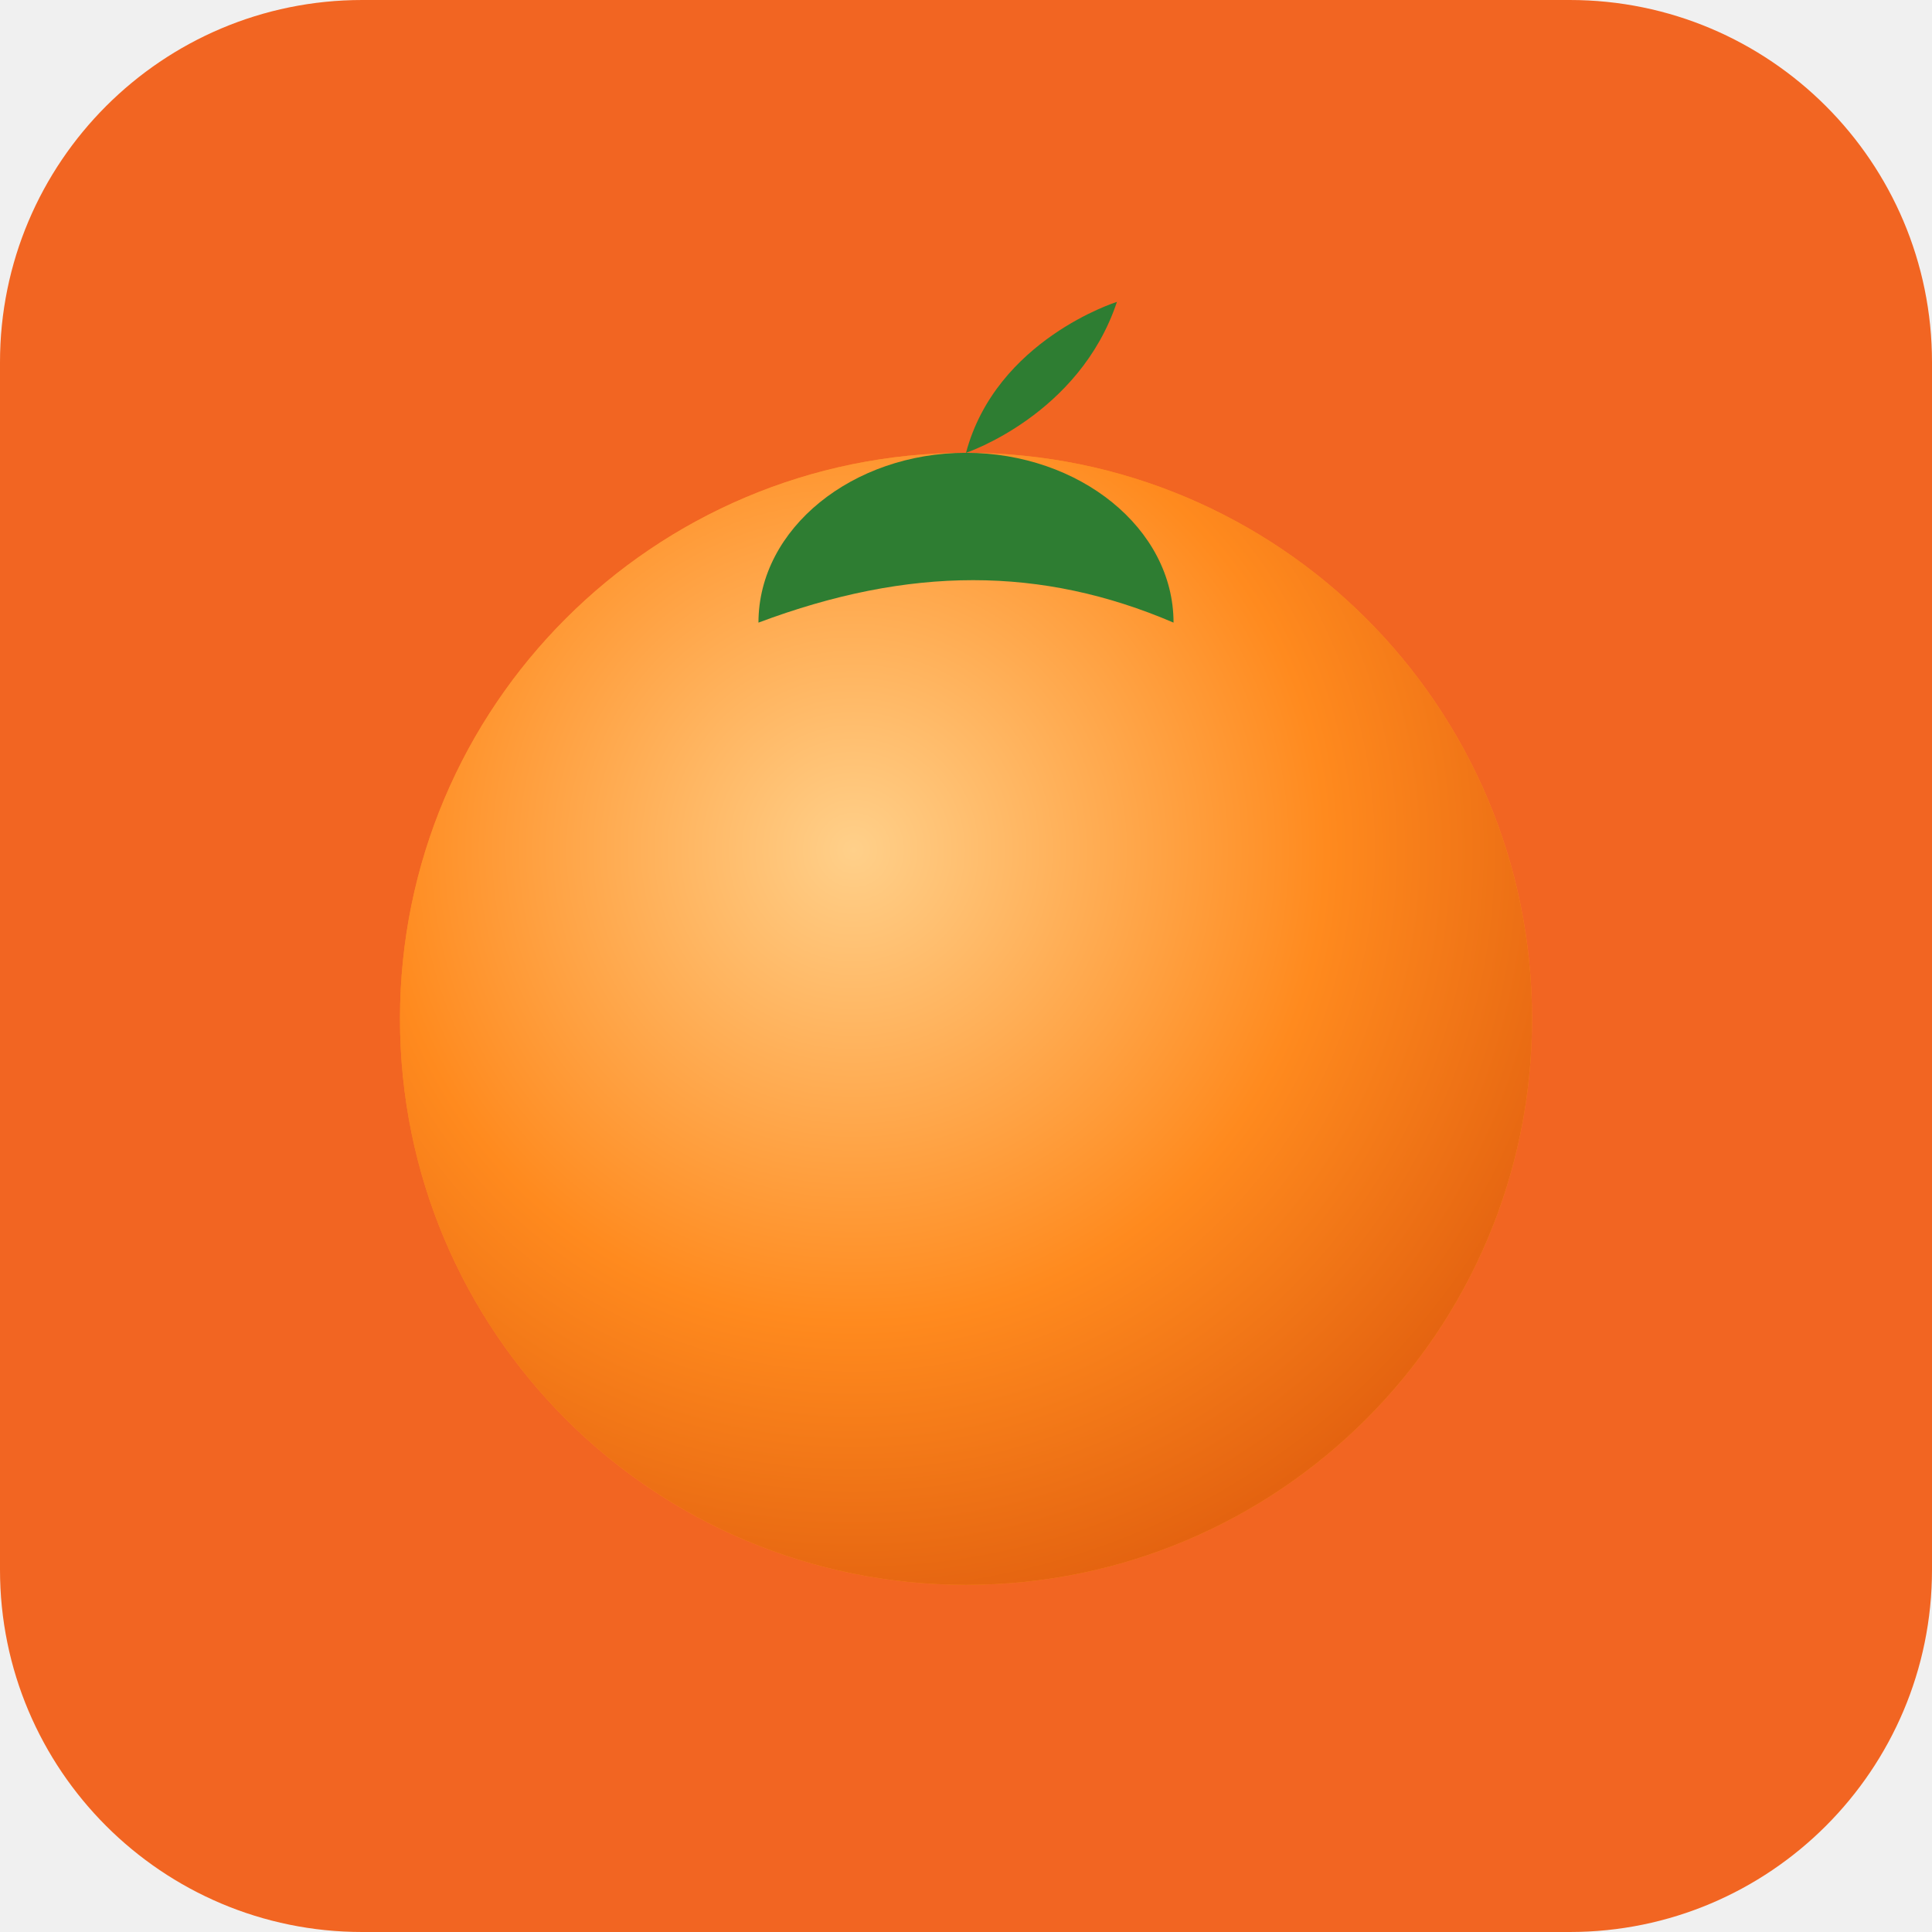
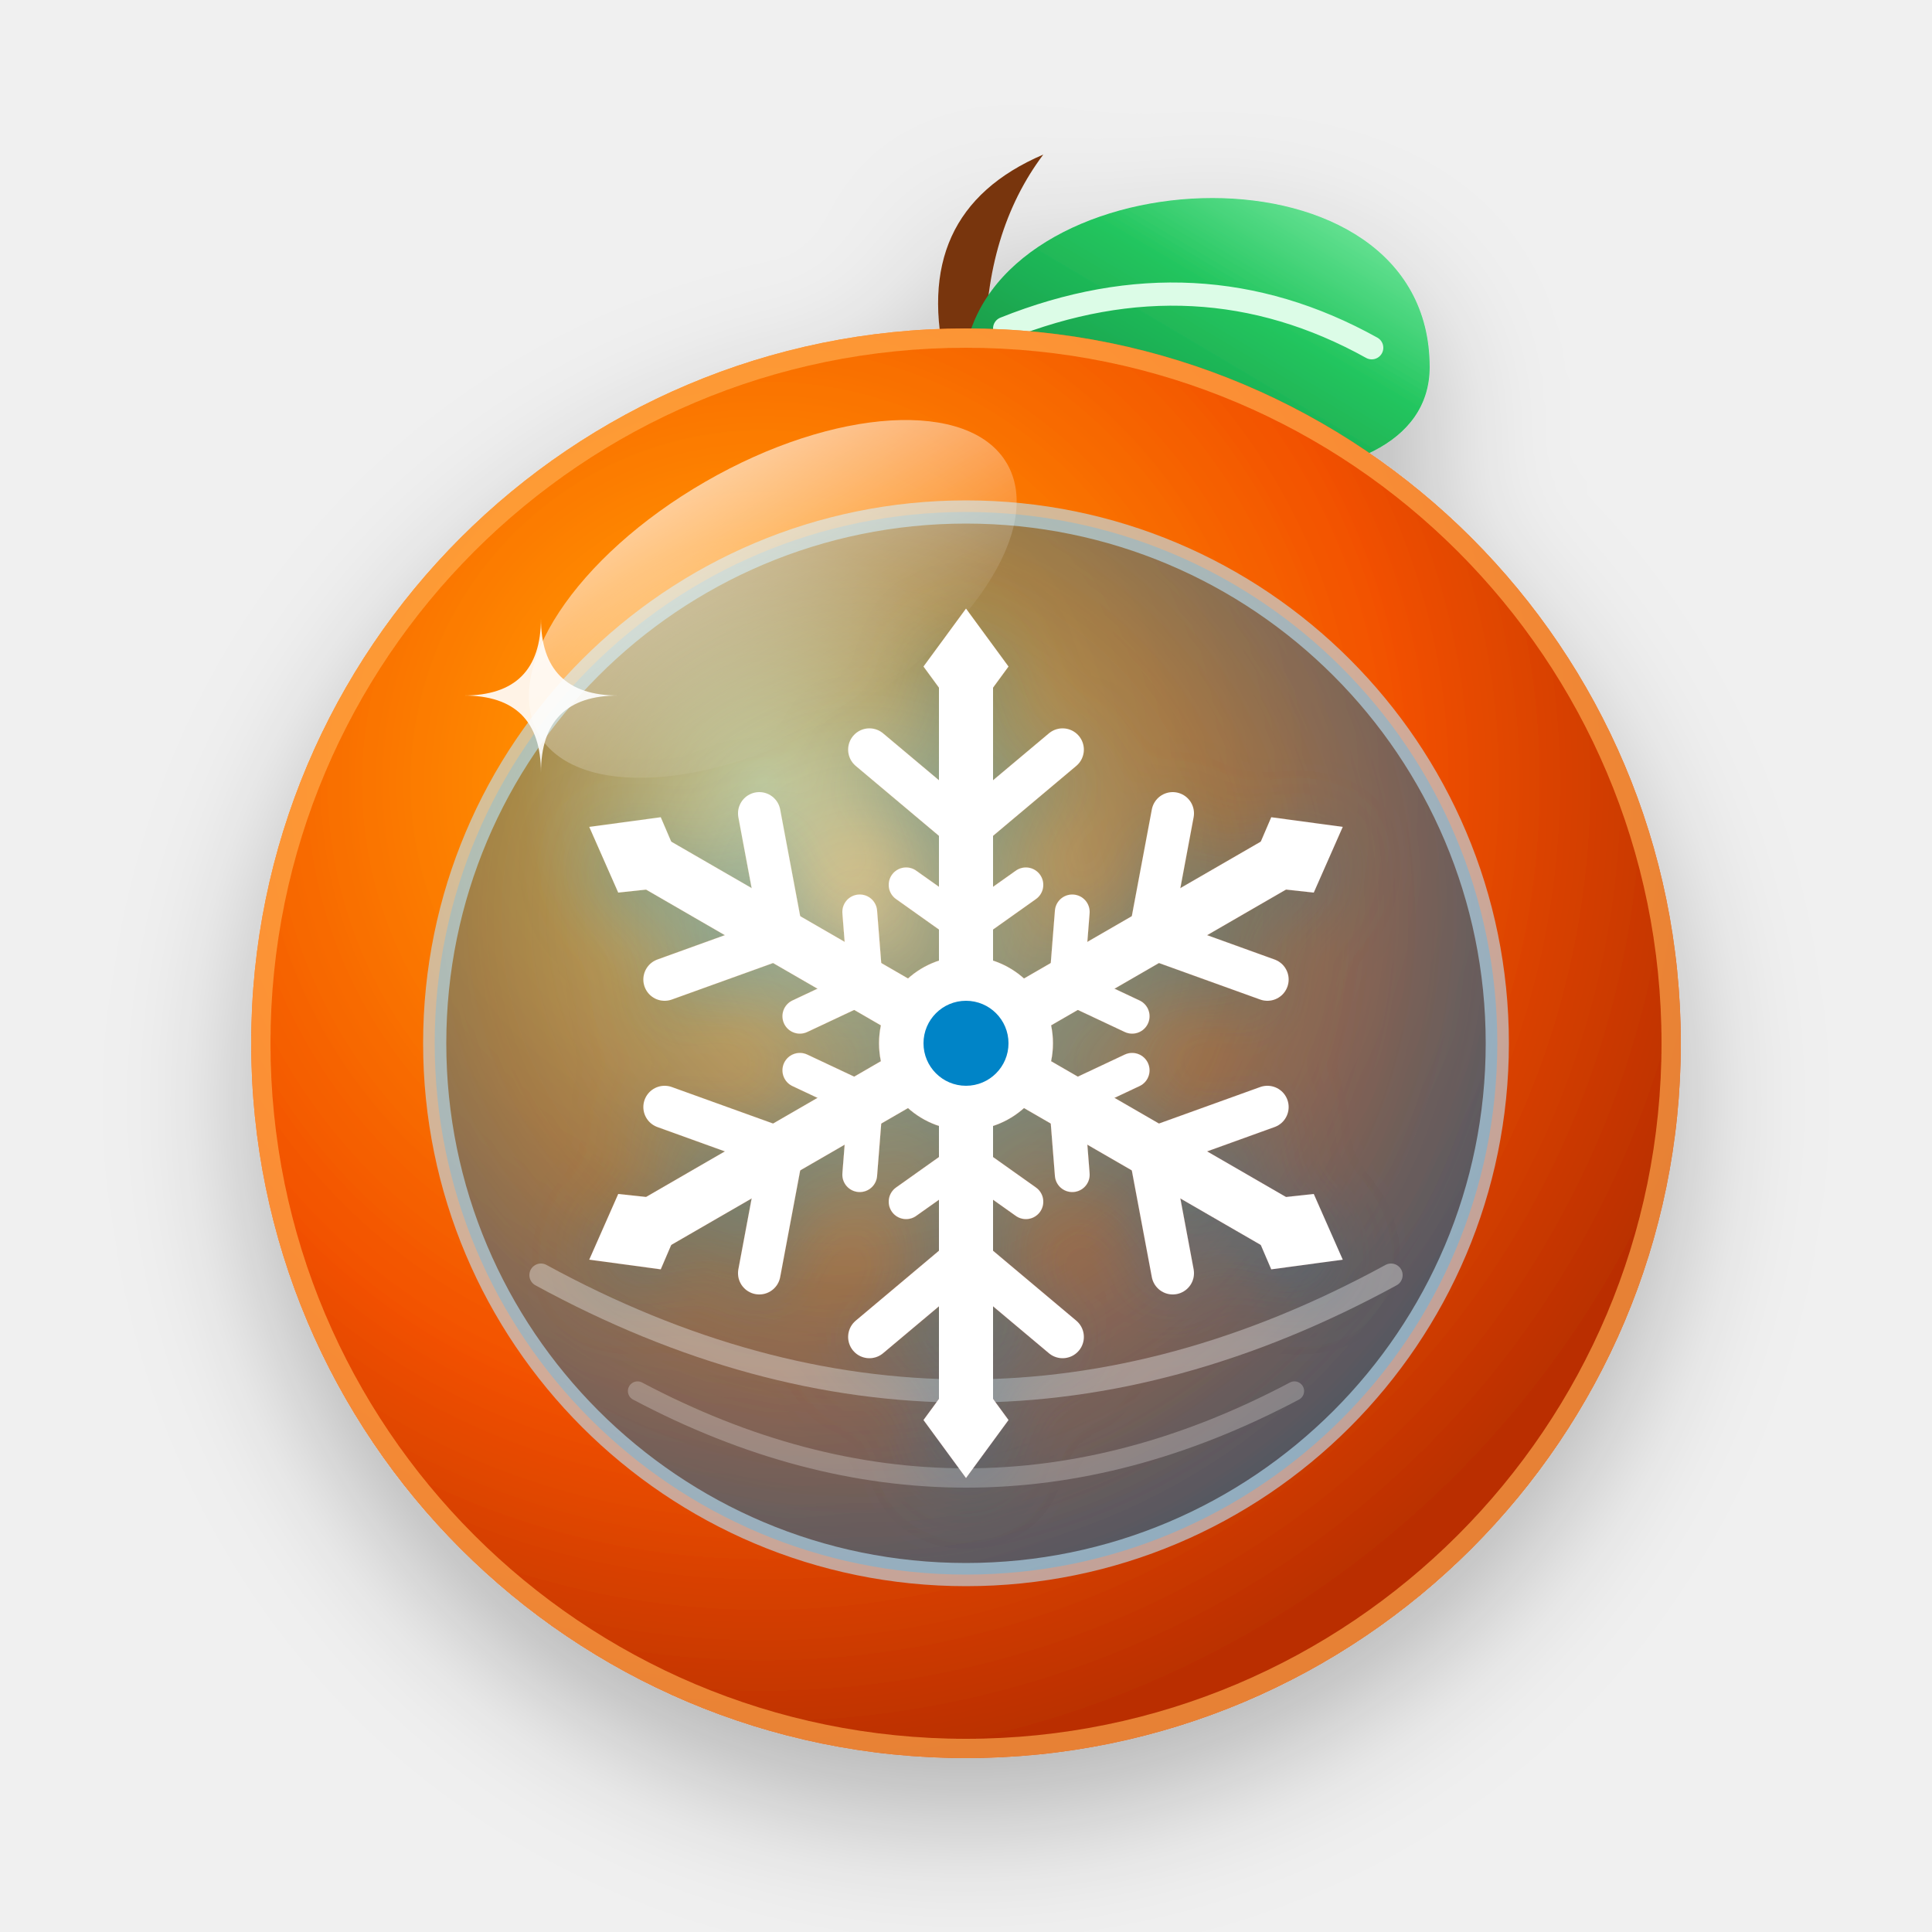
- <svg xmlns="http://www.w3.org/2000/svg" width="512" height="512" viewBox="0 0 512 512">
-   <rect width="512" height="512" rx="96" fill="#F26522" />
-   <circle cx="256" cy="270" r="150" fill="#ff8a1e" />
-   <circle cx="256" cy="270" r="150" fill="url(#g)" />
-   <path d="M256 120c-30 0-55 20-55 45 40-15 75-15 110 0 0-25-25-45-55-45z" fill="#2e7d32" />
-   <path d="M256 120c8-30 40-40 40-40-10 30-40 40-40 40z" fill="#2e7d32" />
+ <svg xmlns="http://www.w3.org/2000/svg" viewBox="0 0 100 100" width="100" height="100">
  <defs>
-     <radialGradient id="g" cx="40%" cy="35%" r="70%">
-       <stop offset="0%" stop-color="#ffd08a" />
-       <stop offset="60%" stop-color="#ff8a1e" />
-       <stop offset="100%" stop-color="#e2600f" />
+     <filter id="logoShadow" x="-15%" y="-15%" width="130%" height="130%">
+       <feDropShadow dx="0" dy="3" stdDeviation="3.5" flood-color="#000" flood-opacity="0.25" />
+     </filter>
+     <filter id="frostGlow" x="-20%" y="-20%" width="140%" height="140%">
+       <feDropShadow dx="0" dy="1" stdDeviation="2" flood-color="#0284C7" flood-opacity="0.35" />
+     </filter>
+     <radialGradient id="orangeBallGrad" cx="36%" cy="32%" r="68%">
+       <stop offset="0%" stop-color="#FFD269" />
+       <stop offset="25%" stop-color="#FF8A00" />
+       <stop offset="65%" stop-color="#F25100" />
+       <stop offset="100%" stop-color="#BA2F00" />
    </radialGradient>
+     <radialGradient id="frostAura" cx="40%" cy="38%" r="65%">
+       <stop offset="0%" stop-color="#BAE6FD" stop-opacity="0.45" />
+       <stop offset="55%" stop-color="#0284C7" stop-opacity="0.35" />
+       <stop offset="100%" stop-color="#0369A1" stop-opacity="0.6" />
+     </radialGradient>
+     <linearGradient id="leafGrad" x1="0%" y1="100%" x2="100%" y2="0%">
+       <stop offset="0%" stop-color="#15803D" />
+       <stop offset="60%" stop-color="#22C55E" />
+       <stop offset="100%" stop-color="#86EFAC" />
+     </linearGradient>
+     <linearGradient id="glossGrad" x1="0%" y1="0%" x2="0%" y2="100%">
+       <stop offset="0%" stop-color="#FFFFFF" stop-opacity="0.6" />
+       <stop offset="100%" stop-color="#FFFFFF" stop-opacity="0.0" />
+     </linearGradient>
  </defs>
+   <g filter="url(#logoShadow)">
+     <path d="M 49 19 Q 47 11 54 8 Q 51 12 51 18 Z" fill="#78350F" />
+     <path d="M 50 18 C 52 8, 74 7, 74 19 C 74 27, 56 26, 50 18 Z" fill="url(#leafGrad)" />
+     <path d="M 52 17 Q 62 13 71 18" stroke="#DCFCE7" stroke-width="1.2" fill="none" stroke-linecap="round" />
+     <circle cx="50" cy="54" r="37" fill="url(#orangeBallGrad)" />
+     <circle cx="50" cy="54" r="36.5" fill="none" stroke="#FFAE52" stroke-width="1" opacity="0.65" />
+     <circle cx="50" cy="54" r="27.5" fill="url(#frostAura)" />
+     <circle cx="50" cy="54" r="27.5" fill="none" stroke="#BAE6FD" stroke-width="1.2" opacity="0.6" />
+     <path d="M 28 66 Q 50 78 72 66" fill="none" stroke="#FFFFFF" stroke-width="1.2" opacity="0.35" stroke-linecap="round" />
+     <path d="M 33 72 Q 50 81 67 72" fill="none" stroke="#FFFFFF" stroke-width="1" opacity="0.25" stroke-linecap="round" />
+     <g filter="url(#frostGlow)">
+       <line x1="50.0" y1="54.0" x2="50.0" y2="34.0" stroke="#FFFFFF" stroke-width="2.8" stroke-linecap="round" />
+       <polygon points="50.0,31.5 52.2,34.5 50.0,37.5 47.8,34.5" fill="#FFFFFF" />
+       <line x1="50.0" y1="43.0" x2="45.0" y2="38.8" stroke="#FFFFFF" stroke-width="2.2" stroke-linecap="round" />
+       <line x1="50.0" y1="43.0" x2="55.0" y2="38.8" stroke="#FFFFFF" stroke-width="2.2" stroke-linecap="round" />
+       <line x1="50.0" y1="48.0" x2="46.9" y2="45.8" stroke="#FFFFFF" stroke-width="1.8" stroke-linecap="round" />
+       <line x1="50.0" y1="48.0" x2="53.1" y2="45.8" stroke="#FFFFFF" stroke-width="1.8" stroke-linecap="round" />
+       <line x1="50.0" y1="54.0" x2="67.3" y2="44.0" stroke="#FFFFFF" stroke-width="2.8" stroke-linecap="round" />
+       <polygon points="69.5,42.8 68.0,46.2 64.3,45.8 65.8,42.3" fill="#FFFFFF" />
+       <line x1="59.5" y1="48.5" x2="60.7" y2="42.1" stroke="#FFFFFF" stroke-width="2.2" stroke-linecap="round" />
+       <line x1="59.5" y1="48.5" x2="65.6" y2="50.7" stroke="#FFFFFF" stroke-width="2.2" stroke-linecap="round" />
+       <line x1="55.2" y1="51.0" x2="55.5" y2="47.2" stroke="#FFFFFF" stroke-width="1.8" stroke-linecap="round" />
+       <line x1="55.2" y1="51.0" x2="58.6" y2="52.6" stroke="#FFFFFF" stroke-width="1.8" stroke-linecap="round" />
+       <line x1="50.0" y1="54.0" x2="67.3" y2="64.0" stroke="#FFFFFF" stroke-width="2.8" stroke-linecap="round" />
+       <polygon points="69.5,65.2 65.8,65.7 64.3,62.2 68.0,61.8" fill="#FFFFFF" />
+       <line x1="59.5" y1="59.5" x2="65.6" y2="57.3" stroke="#FFFFFF" stroke-width="2.2" stroke-linecap="round" />
+       <line x1="59.5" y1="59.5" x2="60.7" y2="65.9" stroke="#FFFFFF" stroke-width="2.2" stroke-linecap="round" />
+       <line x1="55.2" y1="57.0" x2="58.6" y2="55.4" stroke="#FFFFFF" stroke-width="1.8" stroke-linecap="round" />
+       <line x1="55.2" y1="57.0" x2="55.5" y2="60.8" stroke="#FFFFFF" stroke-width="1.8" stroke-linecap="round" />
+       <line x1="50.0" y1="54.0" x2="50.0" y2="74.0" stroke="#FFFFFF" stroke-width="2.8" stroke-linecap="round" />
+       <polygon points="50.0,76.5 47.8,73.5 50.0,70.5 52.2,73.5" fill="#FFFFFF" />
+       <line x1="50.0" y1="65.0" x2="55.0" y2="69.2" stroke="#FFFFFF" stroke-width="2.2" stroke-linecap="round" />
+       <line x1="50.0" y1="65.0" x2="45.0" y2="69.2" stroke="#FFFFFF" stroke-width="2.2" stroke-linecap="round" />
+       <line x1="50.0" y1="60.0" x2="53.1" y2="62.2" stroke="#FFFFFF" stroke-width="1.8" stroke-linecap="round" />
+       <line x1="50.0" y1="60.0" x2="46.9" y2="62.2" stroke="#FFFFFF" stroke-width="1.8" stroke-linecap="round" />
+       <line x1="50.0" y1="54.0" x2="32.7" y2="64.0" stroke="#FFFFFF" stroke-width="2.8" stroke-linecap="round" />
+       <polygon points="30.5,65.2 32.0,61.8 35.7,62.2 34.2,65.7" fill="#FFFFFF" />
+       <line x1="40.5" y1="59.5" x2="39.3" y2="65.9" stroke="#FFFFFF" stroke-width="2.2" stroke-linecap="round" />
+       <line x1="40.5" y1="59.5" x2="34.4" y2="57.3" stroke="#FFFFFF" stroke-width="2.2" stroke-linecap="round" />
+       <line x1="44.8" y1="57.0" x2="44.5" y2="60.8" stroke="#FFFFFF" stroke-width="1.8" stroke-linecap="round" />
+       <line x1="44.8" y1="57.0" x2="41.4" y2="55.4" stroke="#FFFFFF" stroke-width="1.8" stroke-linecap="round" />
+       <line x1="50.0" y1="54.0" x2="32.7" y2="44.0" stroke="#FFFFFF" stroke-width="2.8" stroke-linecap="round" />
+       <polygon points="30.5,42.8 34.2,42.3 35.7,45.8 32.0,46.2" fill="#FFFFFF" />
+       <line x1="40.5" y1="48.5" x2="34.4" y2="50.7" stroke="#FFFFFF" stroke-width="2.2" stroke-linecap="round" />
+       <line x1="40.5" y1="48.5" x2="39.3" y2="42.1" stroke="#FFFFFF" stroke-width="2.2" stroke-linecap="round" />
+       <line x1="44.8" y1="51.0" x2="41.4" y2="52.6" stroke="#FFFFFF" stroke-width="1.8" stroke-linecap="round" />
+       <line x1="44.8" y1="51.0" x2="44.5" y2="47.2" stroke="#FFFFFF" stroke-width="1.8" stroke-linecap="round" />
+       <circle cx="50" cy="54" r="4.5" fill="#FFFFFF" />
+       <circle cx="50" cy="54" r="2.2" fill="#0284C7" />
+     </g>
+     <ellipse cx="40" cy="31" rx="14" ry="7" fill="url(#glossGrad)" transform="rotate(-30 40 31)" />
+     <path d="M 28 32 Q 28 36 24 36 Q 28 36 28 40 Q 28 36 32 36 Q 28 36 28 32 Z" fill="#FFFFFF" opacity="0.9" />
+   </g>
</svg>
